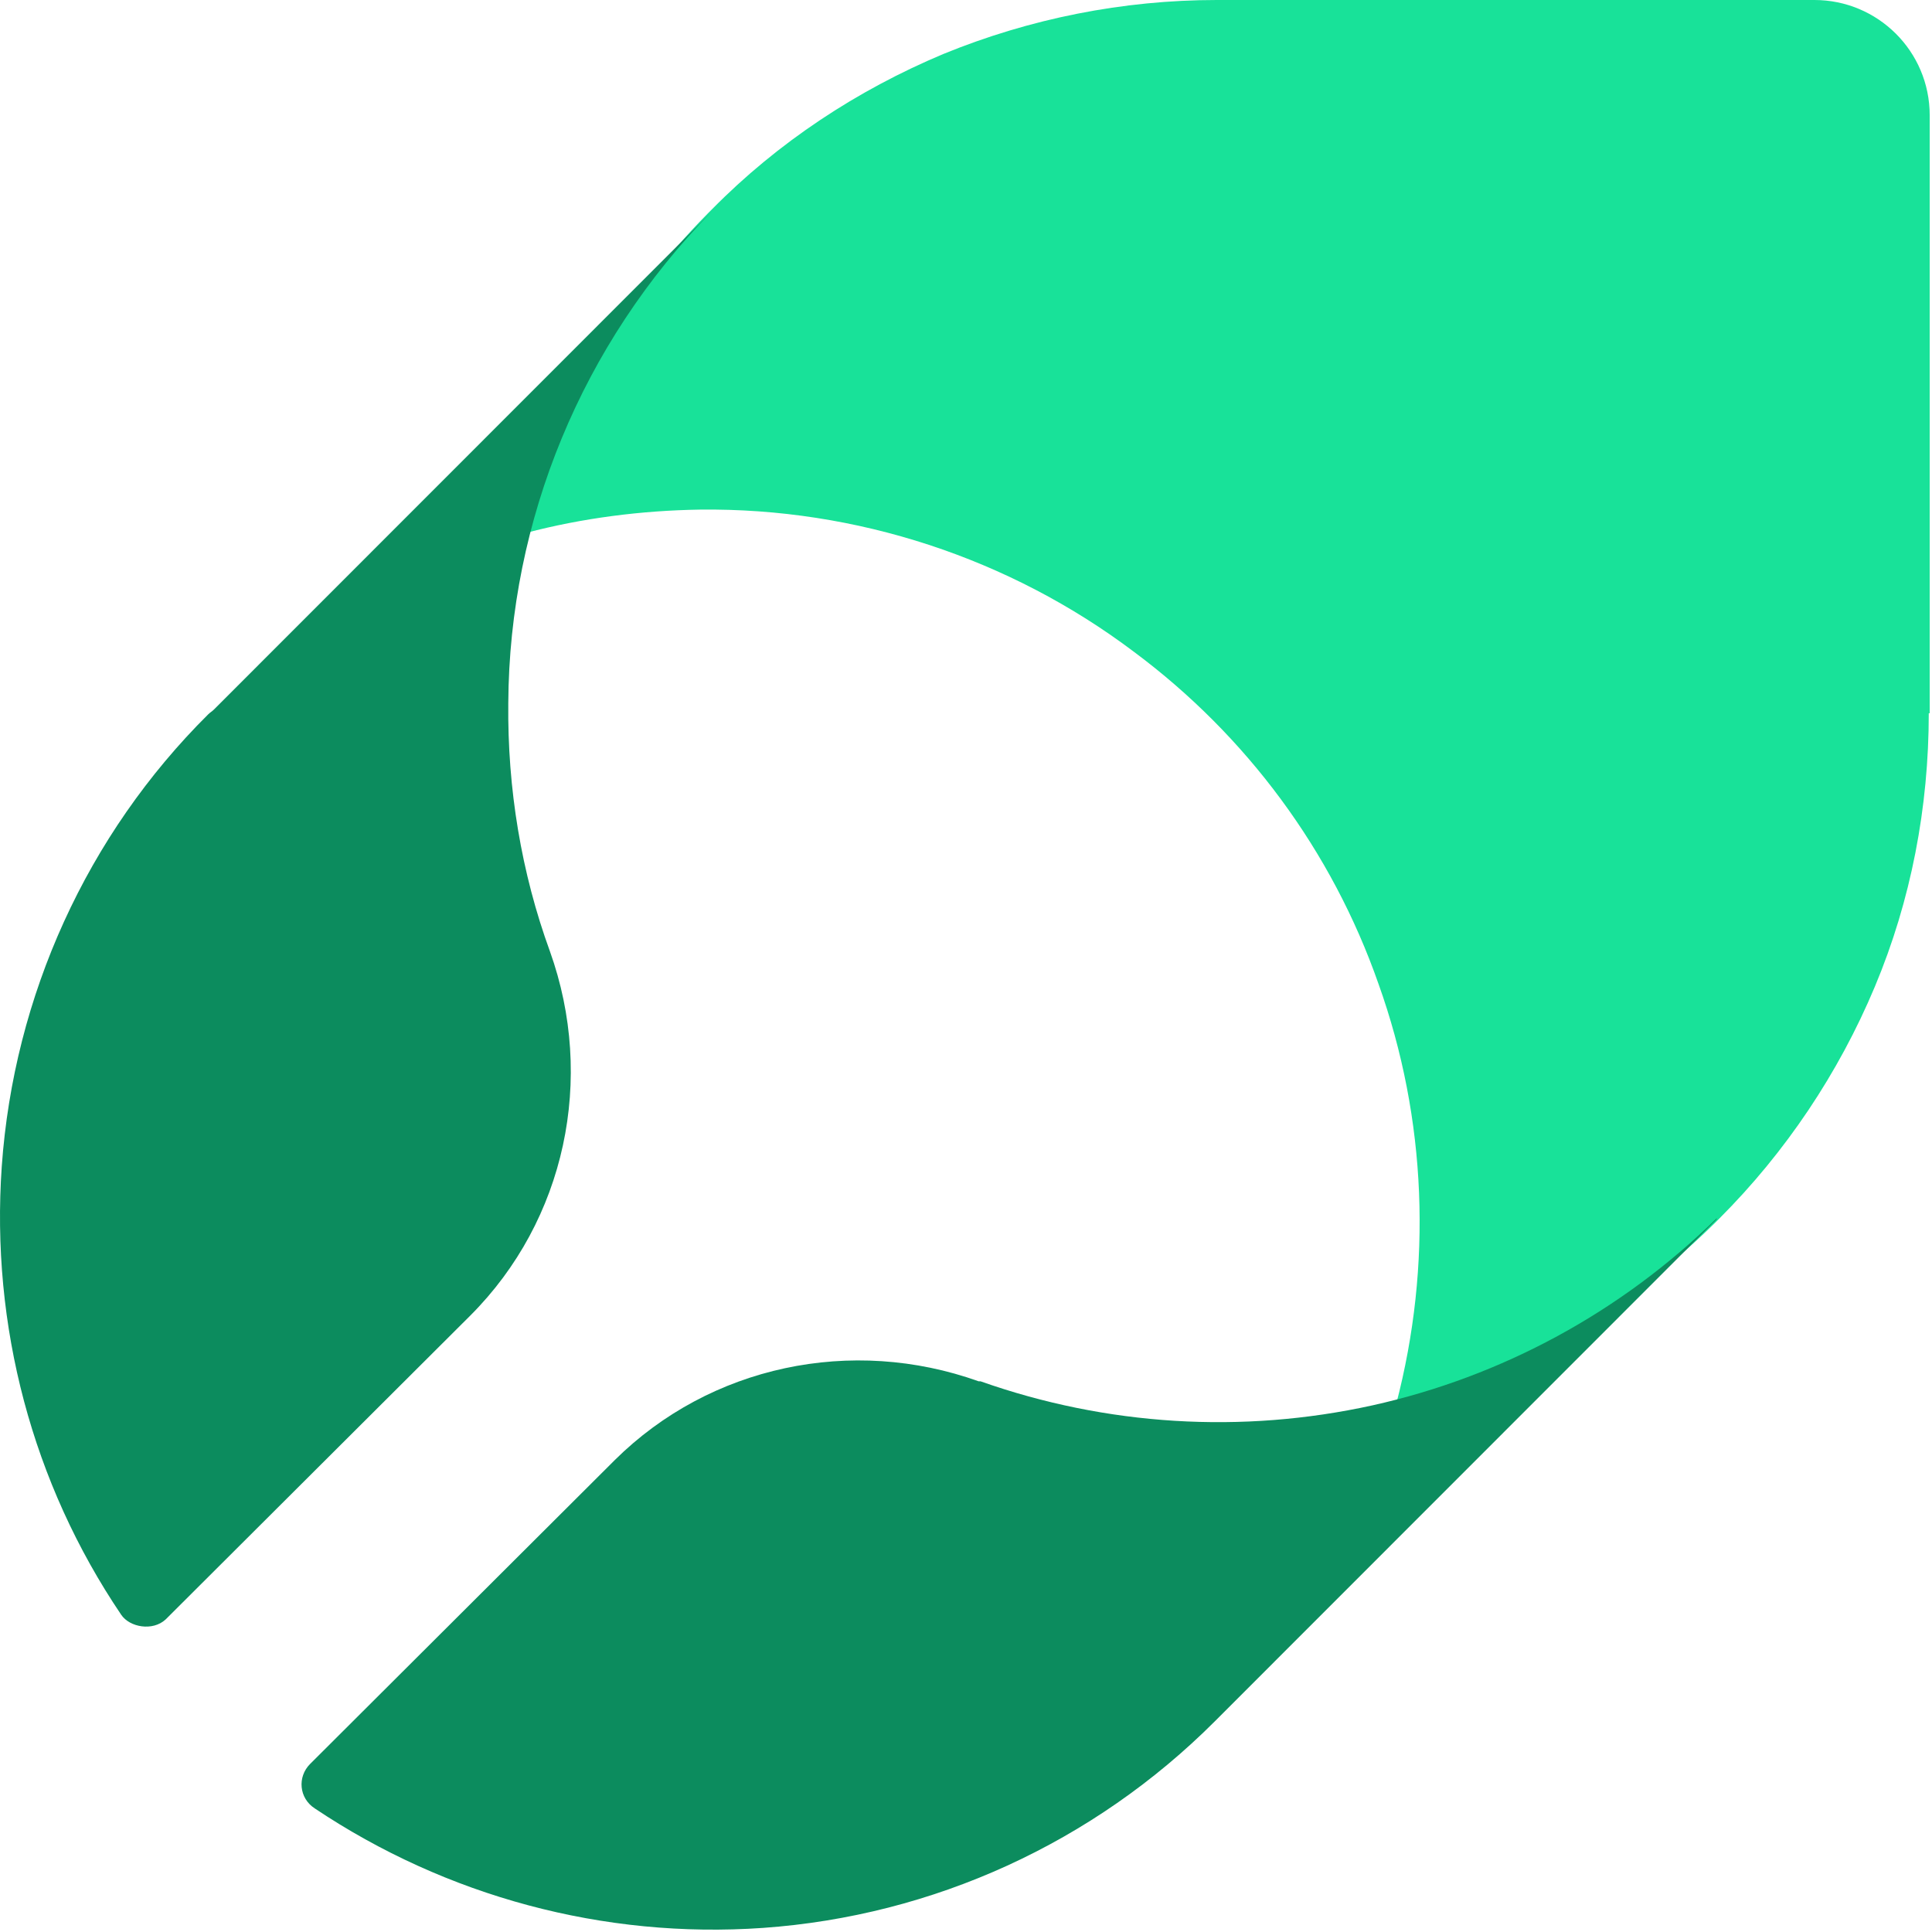
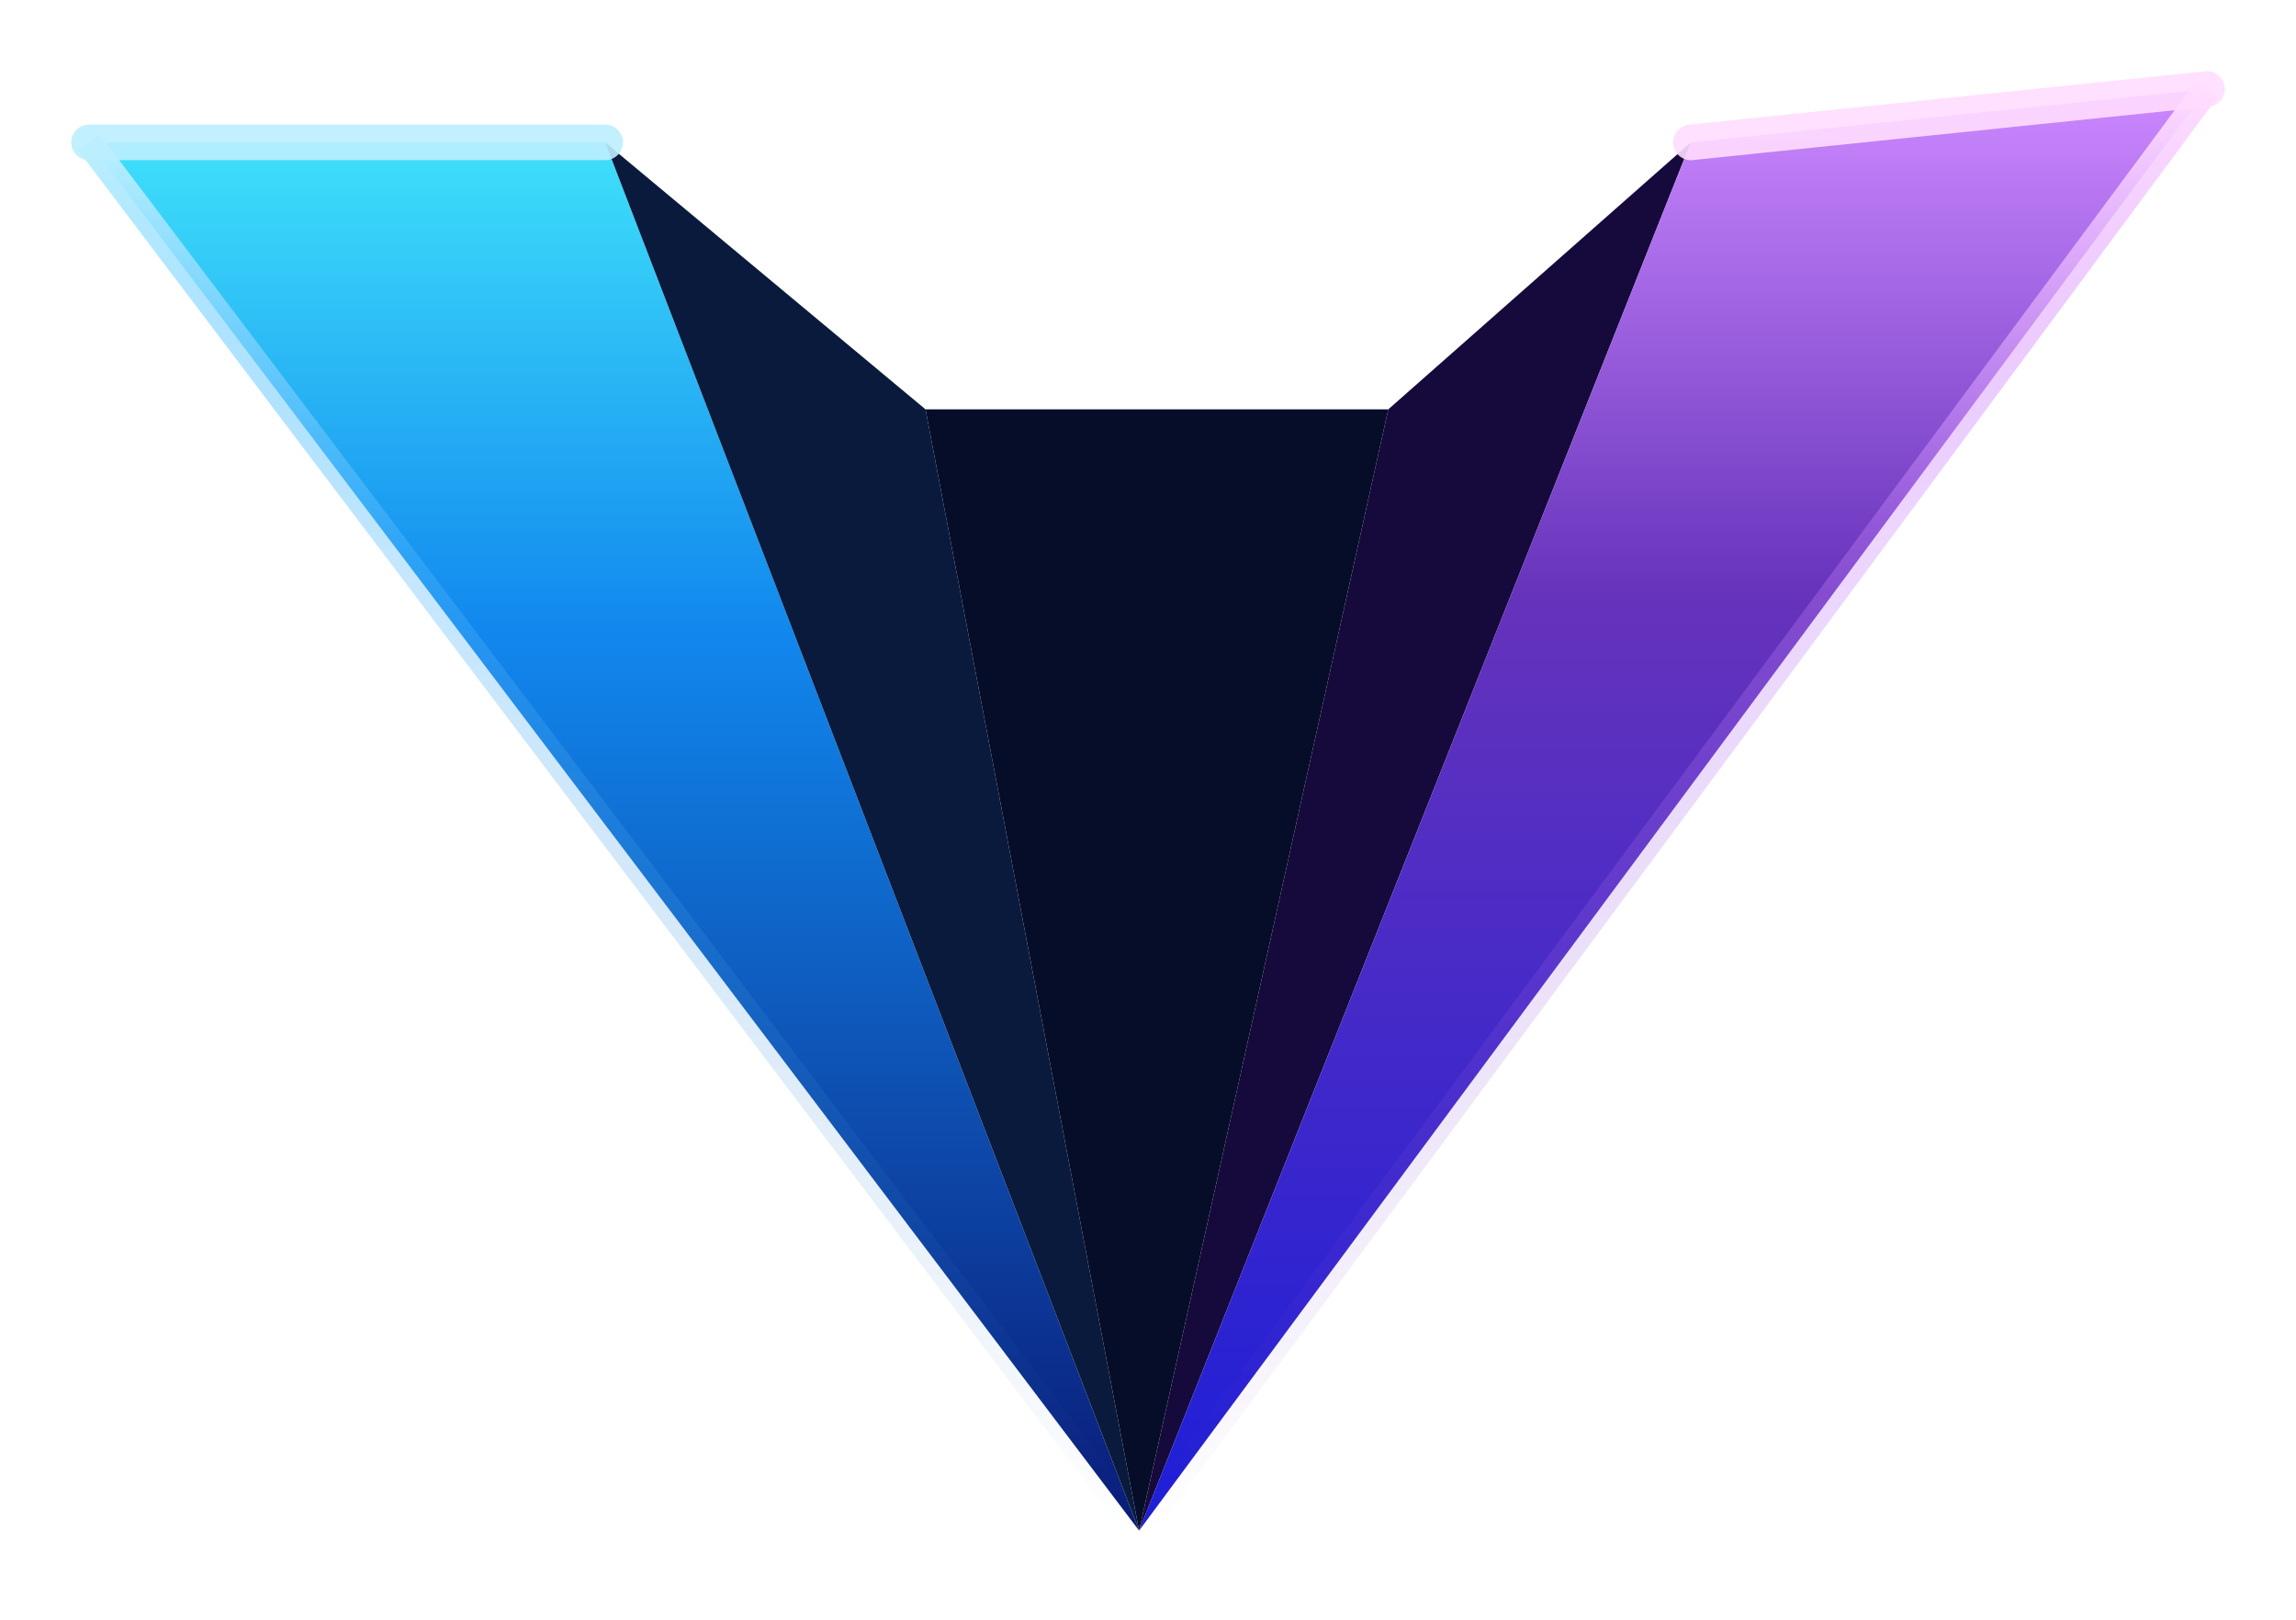
- <svg xmlns="http://www.w3.org/2000/svg" width="502" height="502" viewBox="0 0 502 502" fill="none">
-   <path d="M501.402 185.33V29.962C501.402 13.29 487.876 0 471.453 0H316.156C291.763 0 267.611 4.832 245.15 14.014C222.689 23.438 202.16 36.969 185.012 54.367L183.804 55.575C161.101 78.53 144.92 107.042 136.708 138.454C151.441 134.588 166.656 132.655 181.871 132.413C222.447 131.93 262.298 144.978 294.661 169.383C323.885 191.13 346.104 221.092 358.18 255.645C370.739 290.681 372.188 328.859 362.769 364.862C393.925 356.647 422.666 340.457 445.611 317.744L446.818 316.536C463.966 299.38 477.732 278.841 487.151 256.37C496.571 233.898 501.16 209.735 501.16 185.33H501.402Z" fill="#18E299" />
-   <path d="M132.071 182.706C132.312 135.044 151.32 89.307 184.764 55.125L55.557 184.391C55.076 184.873 54.594 185.113 54.113 185.595C22.593 216.888 3.586 258.774 0.458 303.066C-2.43 344.47 8.397 385.392 31.496 419.575C33.699 422.835 39.677 423.907 43.046 420.778L122.206 341.822C146.989 317.028 154.689 280.198 142.899 247.219C135.44 226.758 131.831 204.852 132.071 182.706Z" fill="#0C8C5E" />
-   <path d="M446.067 316.547C421.284 340.86 390.245 357.71 356.56 365.172C322.634 372.635 287.506 370.468 254.783 358.914C254.783 358.914 254.542 358.914 254.301 358.914C221.338 347.118 184.525 354.821 159.742 379.375L80.581 458.331C77.212 461.701 77.694 467.238 81.784 469.885C115.95 492.754 156.855 503.827 198.24 500.938C242.512 497.809 284.137 478.792 315.656 447.258L316.859 446.054L446.067 316.788V316.547Z" fill="#0C8C5E" />
+ <svg xmlns="http://www.w3.org/2000/svg" viewBox="88 42 129 91">
+   <defs>
+     <linearGradient id="grad-left" x1="0" y1="50" x2="0" y2="128" gradientUnits="userSpaceOnUse">
+       <stop offset="0%" stop-color="#3fe0fb" />
+       <stop offset="35%" stop-color="#1188ee" />
+       <stop offset="100%" stop-color="#0a1a77" />
+     </linearGradient>
+     <linearGradient id="grad-right" x1="0" y1="47" x2="0" y2="128" gradientUnits="userSpaceOnUse">
+       <stop offset="0%" stop-color="#cc88ff" />
+       <stop offset="35%" stop-color="#6633bb" />
+       <stop offset="100%" stop-color="#1c1ed8" />
+     </linearGradient>
+     <linearGradient id="edge-l" x1="0" y1="50" x2="0" y2="128" gradientUnits="userSpaceOnUse">
+       <stop offset="0%" stop-color="#bbefff" stop-opacity="1" />
+       <stop offset="30%" stop-color="#55bbff" stop-opacity="0.35" />
+       <stop offset="100%" stop-color="#2266bb" stop-opacity="0" />
+     </linearGradient>
+     <linearGradient id="edge-r" x1="0" y1="47" x2="0" y2="128" gradientUnits="userSpaceOnUse">
+       <stop offset="0%" stop-color="#ffddff" stop-opacity="1" />
+       <stop offset="30%" stop-color="#cc88ff" stop-opacity="0.35" />
+       <stop offset="100%" stop-color="#6633bb" stop-opacity="0" />
+     </linearGradient>
+   </defs>
+   <polygon points="93,50  122,50  152,128" fill="url(#grad-left)" />
+   <polygon points="122,50  140,65  152,128" fill="#0a1a3c" />
+   <polygon points="140,65  166,65  152,128" fill="#050d28" />
+   <polygon points="166,65  183,50  152,128" fill="#160a3c" />
+   <polygon points="183,50  212,47  152,128" fill="url(#grad-right)" />
+   <line x1="93" y1="50" x2="152" y2="128" stroke="url(#edge-l)" stroke-width="1.5" />
+   <line x1="212" y1="47" x2="152" y2="128" stroke="url(#edge-r)" stroke-width="1.5" />
+   <line x1="93" y1="50" x2="122" y2="50" stroke="#bbeeff" stroke-width="2" stroke-linecap="round" opacity="0.9" />
+   <line x1="183" y1="50" x2="212" y2="47" stroke="#ffddff" stroke-width="2" stroke-linecap="round" opacity="0.9" />
</svg>
